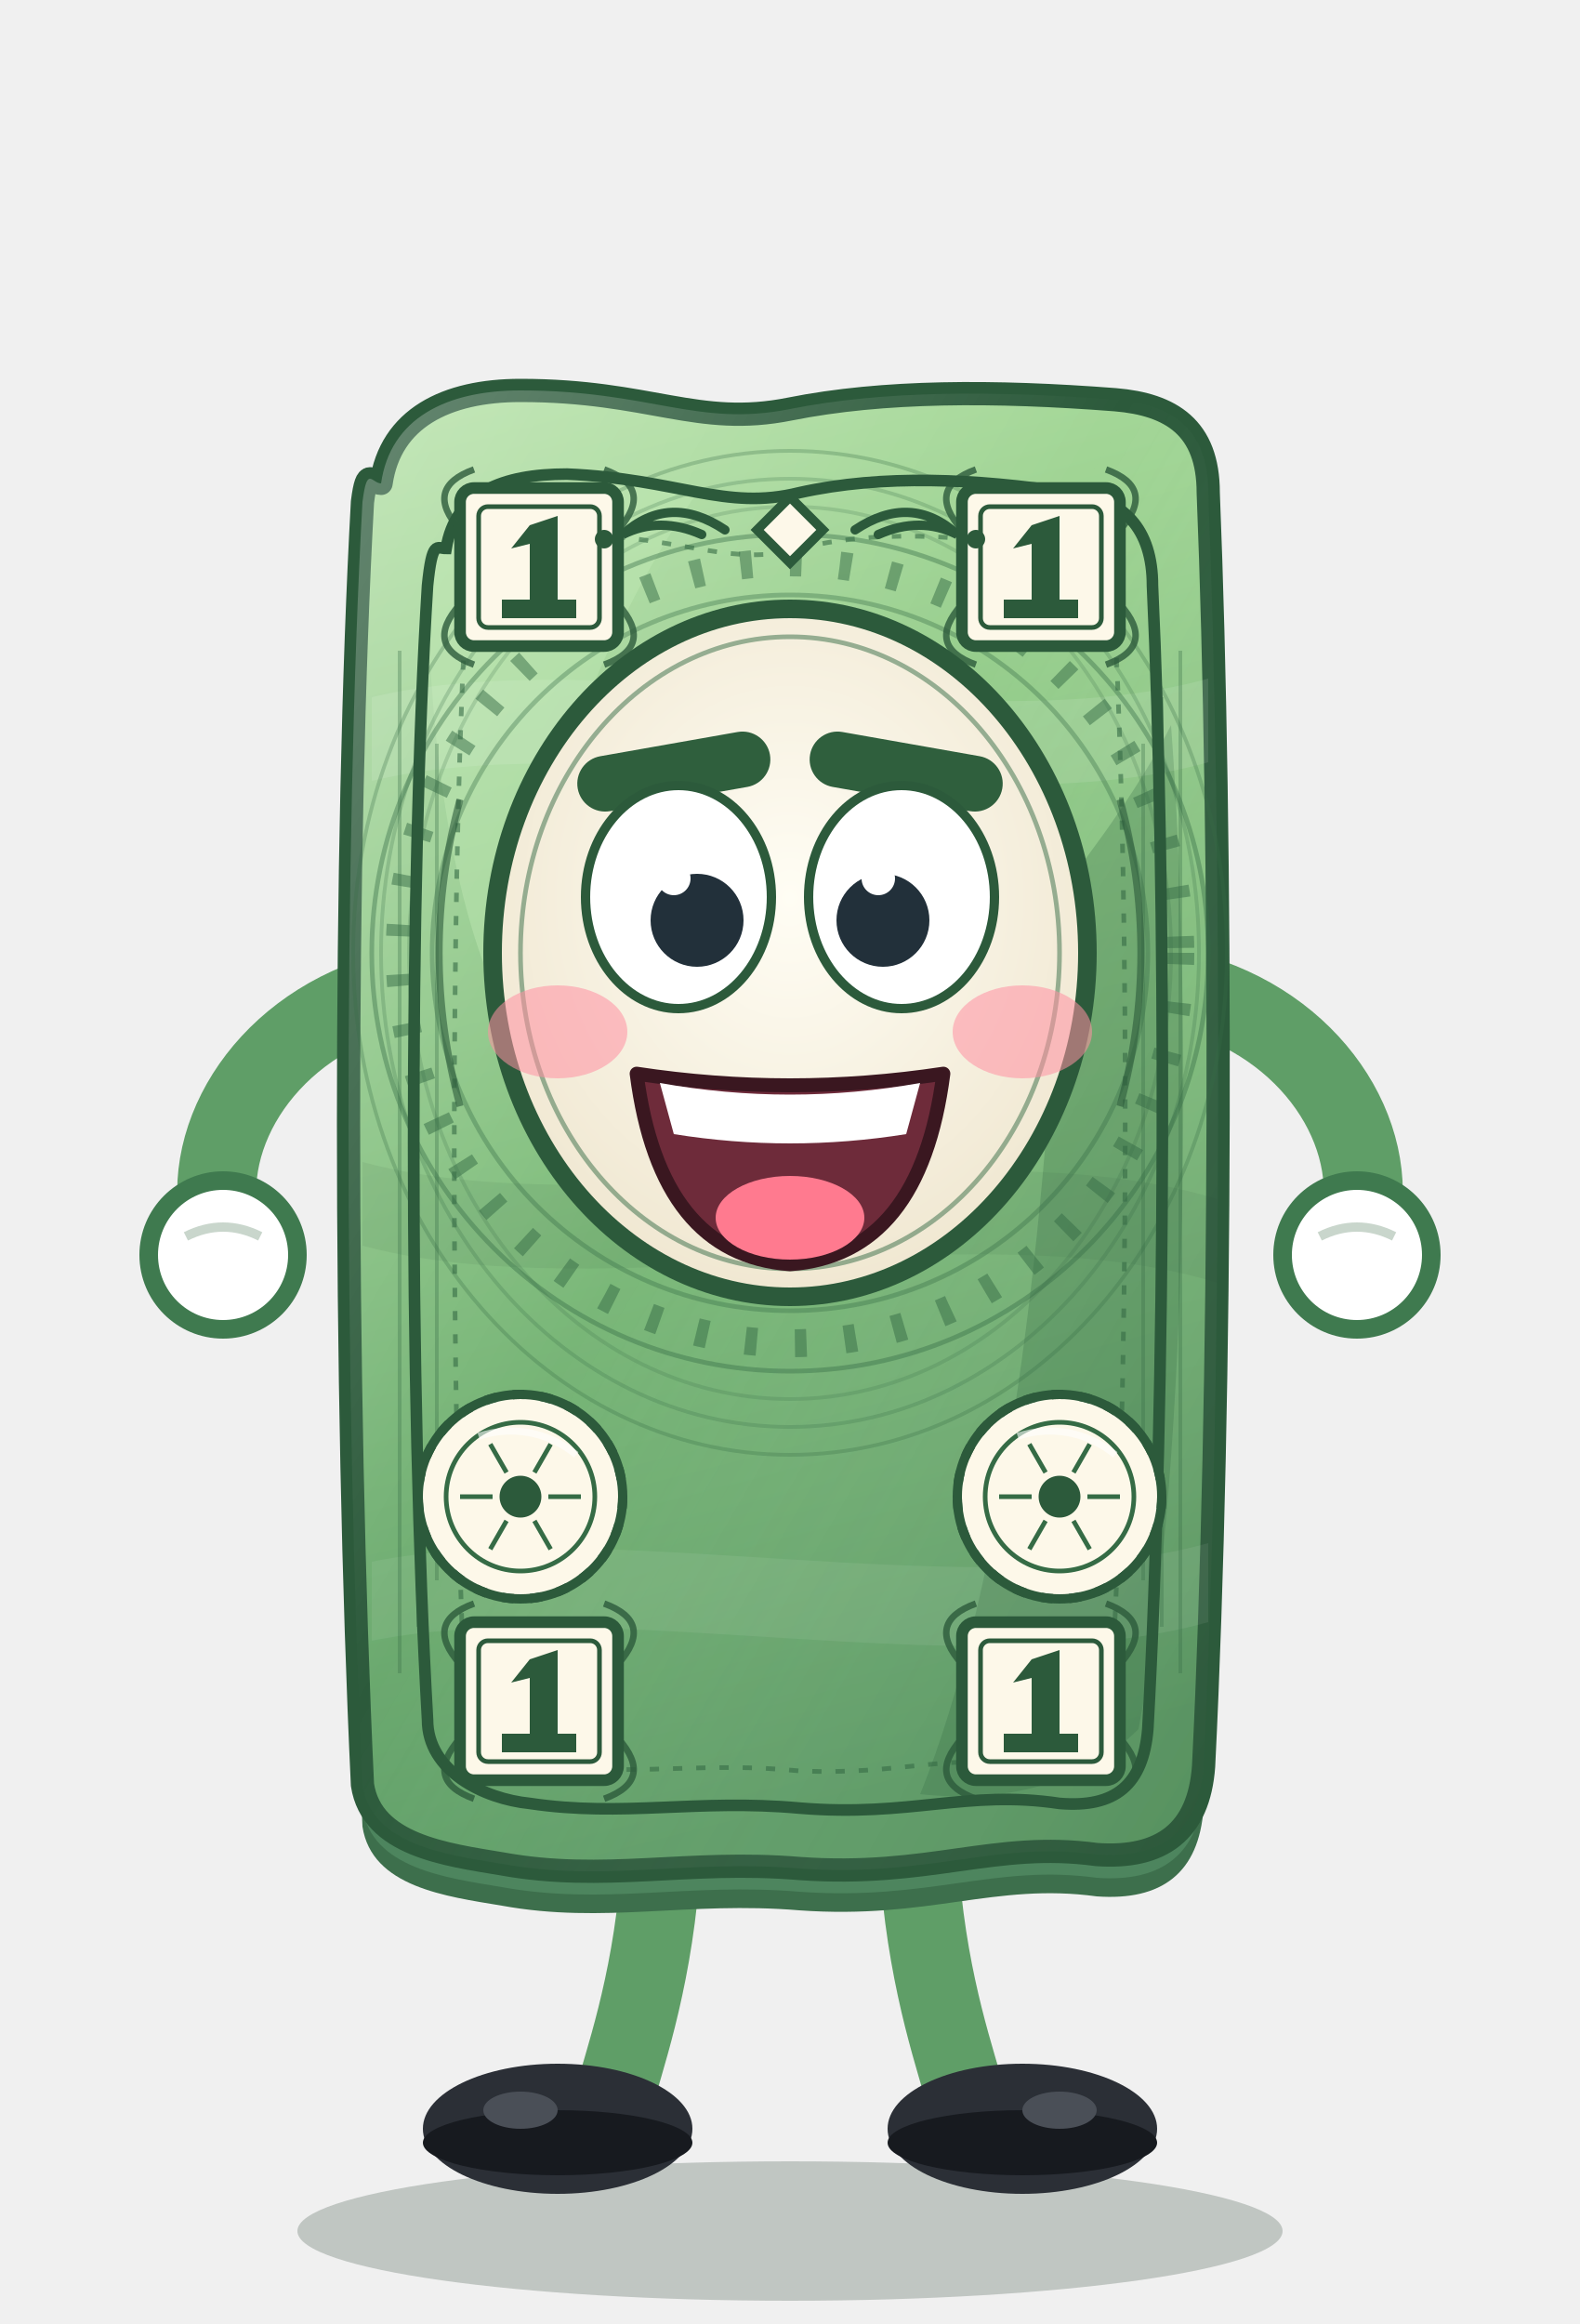
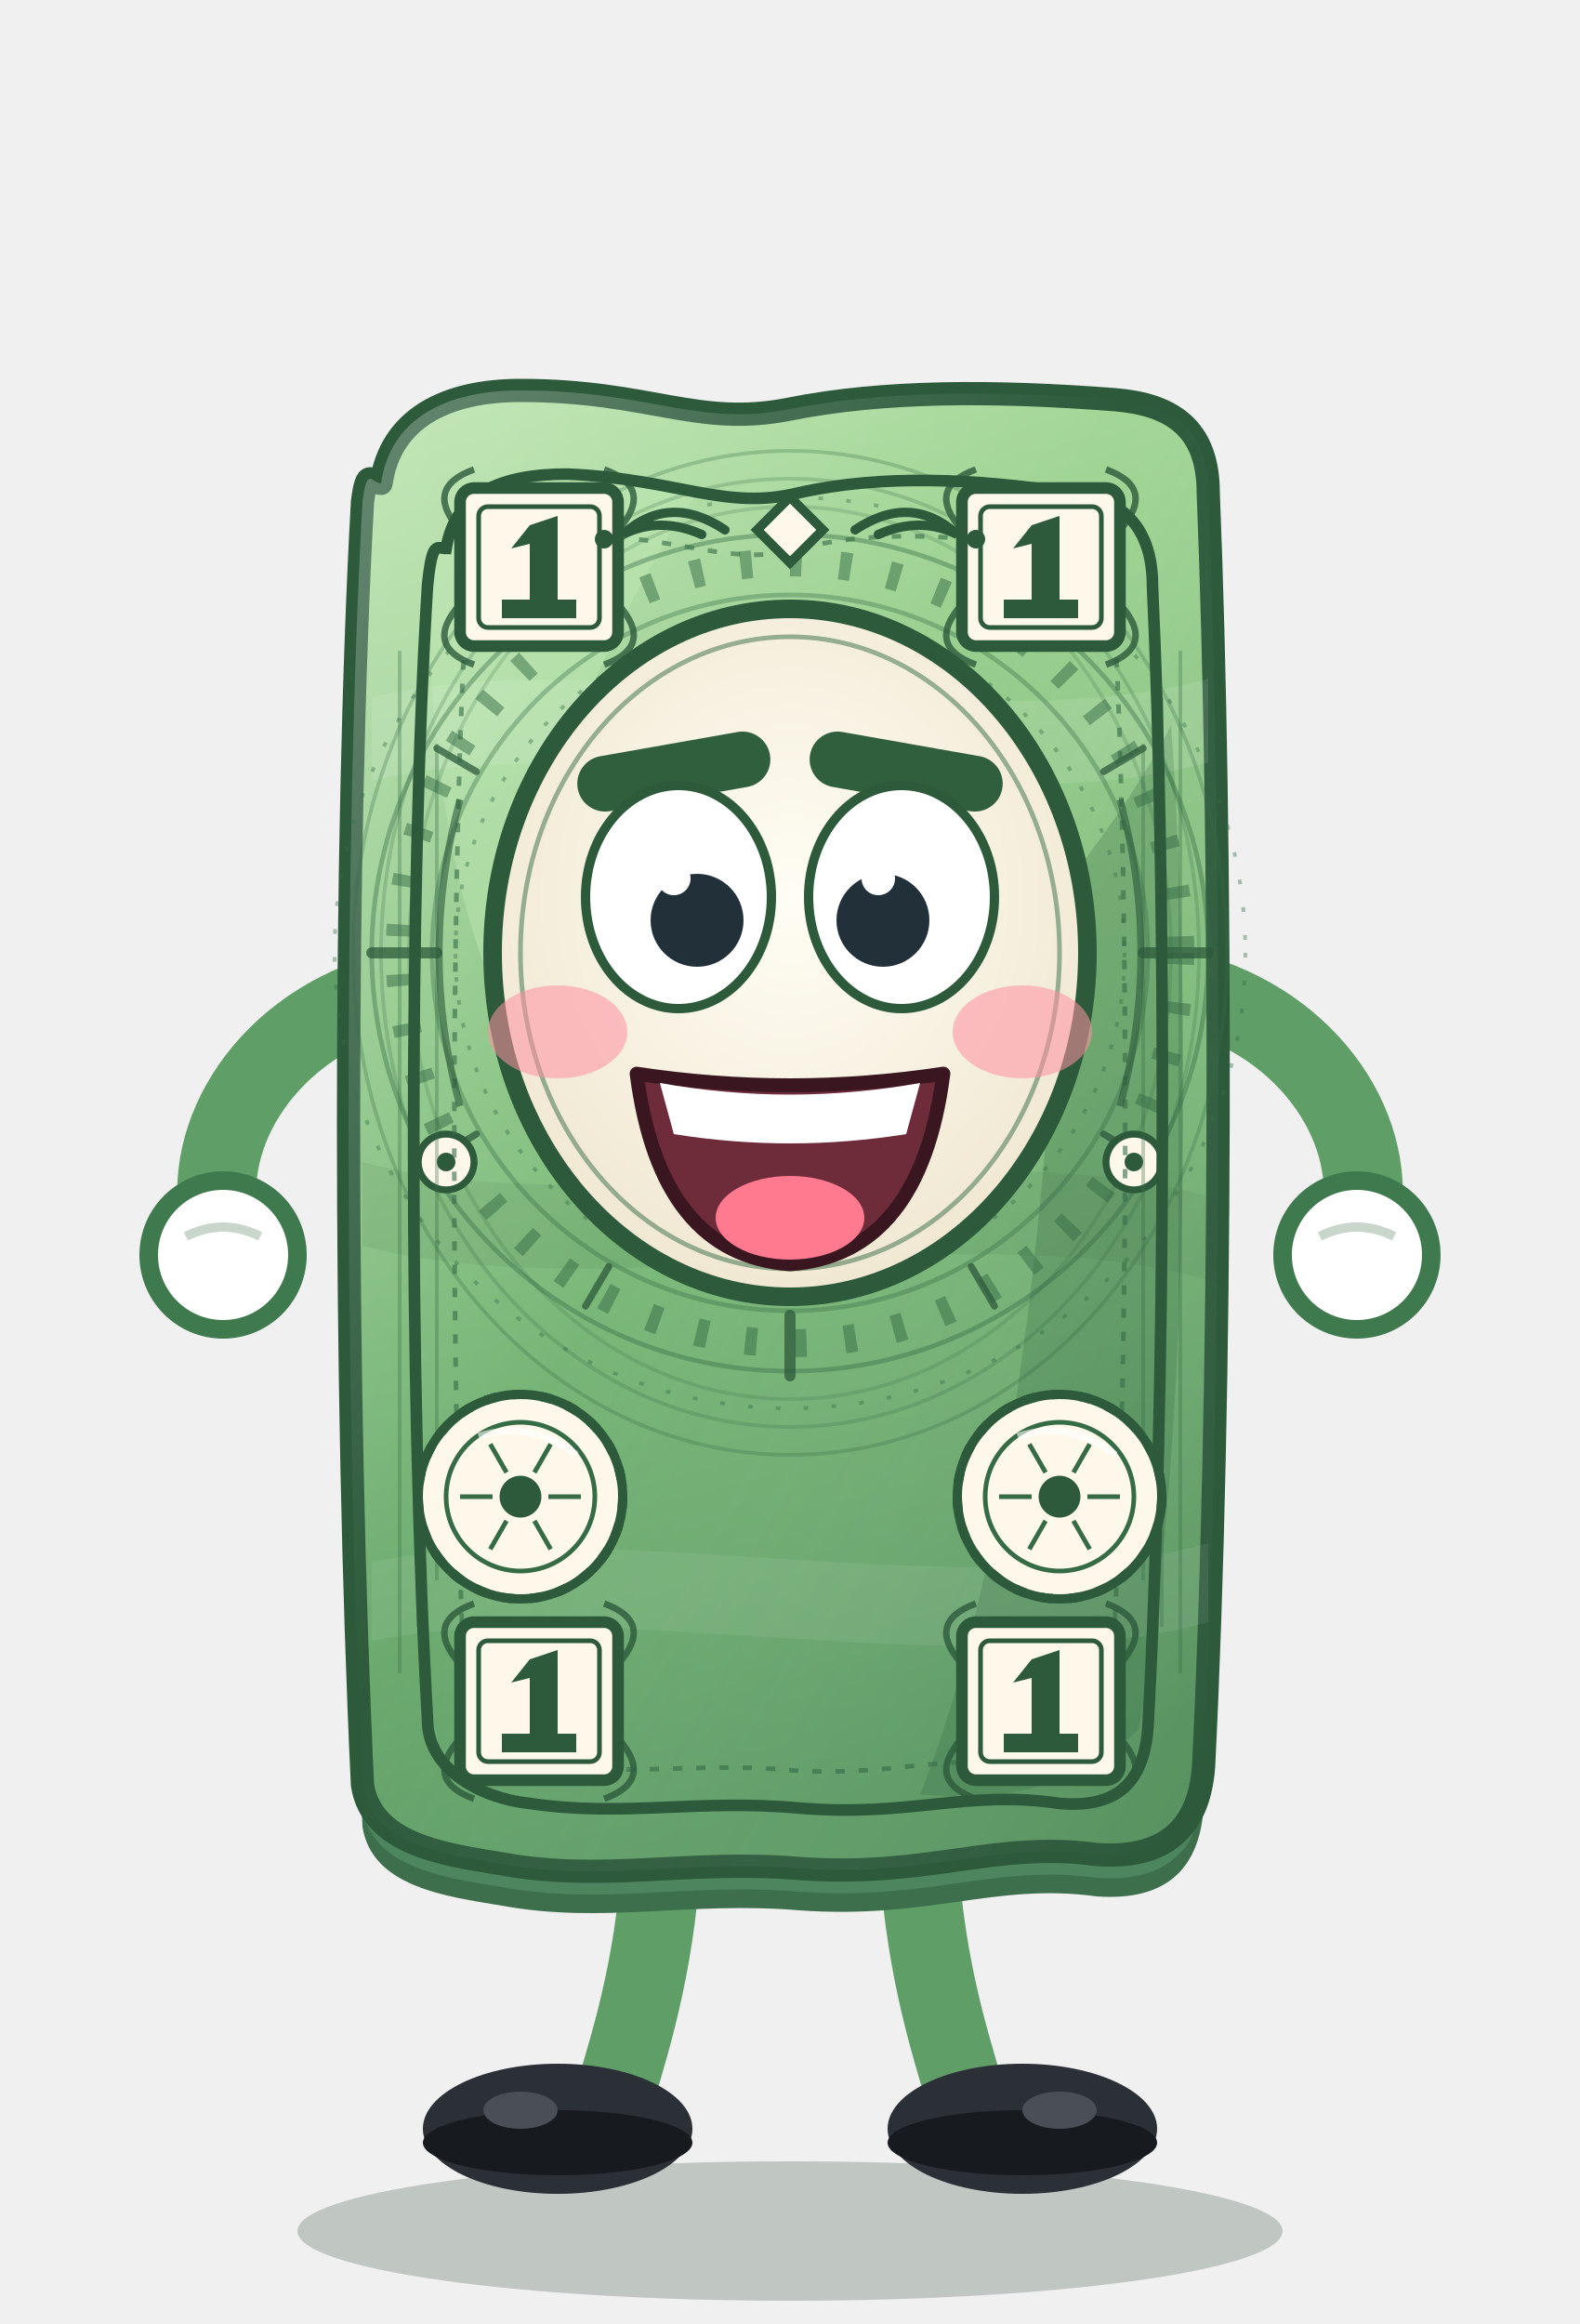
<svg xmlns="http://www.w3.org/2000/svg" viewBox="0 0 340 500" width="340" height="500">
  <defs>
    <linearGradient id="billGrad" x1="0.1" y1="0" x2="0.25" y2="1">
      <stop offset="0" stop-color="#aede9f" />
      <stop offset="0.5" stop-color="#83c07e" />
      <stop offset="1" stop-color="#5f9e67" />
    </linearGradient>
    <linearGradient id="sheen" x1="0" y1="0" x2="1" y2="1">
      <stop offset="0" stop-color="#ffffff" stop-opacity="0.28" />
      <stop offset="0.45" stop-color="#ffffff" stop-opacity="0" />
      <stop offset="1" stop-color="#254a30" stop-opacity="0.18" />
    </linearGradient>
    <radialGradient id="portalGrad" cx="0.5" cy="0.42" r="0.62">
      <stop offset="0" stop-color="#fffdf4" />
      <stop offset="1" stop-color="#efe6cf" />
    </radialGradient>
  </defs>
  <g id="Richie">
    <ellipse cx="170" cy="480" rx="106" ry="15" fill="#16301f" opacity="0.22" />
    <g id="legs">
      <g id="leg_left">
        <path d="M142 404 C140 428 134 444 132 452" fill="none" stroke="#5f9e67" stroke-width="17" stroke-linecap="round" />
        <ellipse cx="120" cy="458" rx="29" ry="14" fill="#2b2f36" />
        <ellipse cx="120" cy="461" rx="29" ry="7" fill="#171a1f" />
        <ellipse cx="112" cy="454" rx="8" ry="4" fill="#4a4f57" />
      </g>
      <g id="leg_right">
        <path d="M198 404 C200 428 206 444 208 452" fill="none" stroke="#5f9e67" stroke-width="17" stroke-linecap="round" />
        <ellipse cx="220" cy="458" rx="29" ry="14" fill="#2b2f36" />
        <ellipse cx="220" cy="461" rx="29" ry="7" fill="#171a1f" />
        <ellipse cx="228" cy="454" rx="8" ry="4" fill="#4a4f57" />
      </g>
    </g>
    <g id="arms">
      <g id="arm_left">
        <path d="M82 214 C56 222 42 246 48 266" fill="none" stroke="#5f9e67" stroke-width="17" stroke-linecap="round" />
        <circle cx="48" cy="270" r="16" fill="#ffffff" stroke="#3f7a4f" stroke-width="4" />
        <path d="M40 266 Q48 262 56 266" fill="none" stroke="#c9d6cc" stroke-width="2" />
      </g>
      <g id="arm_right">
        <path d="M258 214 C284 222 298 246 292 266" fill="none" stroke="#5f9e67" stroke-width="17" stroke-linecap="round" />
        <circle cx="292" cy="270" r="16" fill="#ffffff" stroke="#3f7a4f" stroke-width="4" />
        <path d="M284 266 Q292 262 300 266" fill="none" stroke="#c9d6cc" stroke-width="2" />
      </g>
    </g>
    <g id="bill">
      <path d="M82 104 C84 90 96 84 112 84 C140 84 150 92 170 88 C190 84 214 84 240 86 C252 87 260 92 260 106 C263 180 263 300 259 380 C258 394 250 400 236 399 C214 396 200 404 172 402 C148 400 130 405 108 401 C96 399 80 397 78 384 C74 300 74 180 78 108 C79 100 80 104 82 104 Z" transform="translate(0 9)" fill="#3d6f4c" />
      <path d="M82 104 C84 90 96 84 112 84 C140 84 150 92 170 88 C190 84 214 84 240 86 C252 87 260 92 260 106 C263 180 263 300 259 380 C258 394 250 400 236 399 C214 396 200 404 172 402 C148 400 130 405 108 401 C96 399 80 397 78 384 C74 300 74 180 78 108 C79 100 80 104 82 104 Z" transform="translate(0 5)" fill="#4d855e" />
      <path id="bill_body" d="M82 104 C84 90 96 84 112 84 C140 84 150 92 170 88 C190 84 214 84 240 86 C252 87 260 92 260 106 C263 180 263 300 259 380 C258 394 250 400 236 399 C214 396 200 404 172 402 C148 400 130 405 108 401 C96 399 80 397 78 384 C74 300 74 180 78 108 C79 100 80 104 82 104 Z" fill="url(#billGrad)" stroke="#2c5a3b" stroke-width="5" stroke-linejoin="round" />
      <path d="M82 104 C84 90 96 84 112 84 C140 84 150 92 170 88 C190 84 214 84 240 86 C252 87 260 92 260 106 C263 180 263 300 259 380 C258 394 250 400 236 399 C214 396 200 404 172 402 C148 400 130 405 108 401 C96 399 80 397 78 384 C74 300 74 180 78 108 C79 100 80 104 82 104 Z" fill="url(#sheen)" />
      <path d="M92 122 C104 106 124 102 150 106 C132 132 114 172 110 220 C98 200 92 160 92 122 Z" fill="#c4ecb7" opacity="0.4" />
      <path d="M252 156 C257 224 255 320 245 372 C233 384 216 388 198 386 C216 342 226 262 228 192 C236 182 246 168 252 156 Z" fill="#356b45" opacity="0.28" />
      <g id="ripples">
        <path d="M80 150 C130 138 210 160 260 146 L260 164 C210 178 130 156 80 168 Z" fill="#ffffff" opacity="0.10" />
        <path d="M78 250 C130 264 210 242 262 258 L262 276 C210 260 130 282 78 268 Z" fill="#254a30" opacity="0.08" />
        <path d="M80 336 C130 326 210 346 260 332 L260 349 C210 363 130 343 80 353 Z" fill="#ffffff" opacity="0.07" />
      </g>
      <g id="guilloche" fill="none" stroke="#356b45">
        <ellipse cx="170" cy="205" rx="94" ry="108" stroke-width="0.8" opacity="0.28" />
        <ellipse cx="170" cy="205" rx="88" ry="102" stroke-width="0.8" opacity="0.24" />
        <ellipse cx="170" cy="205" rx="82" ry="96" stroke-width="0.8" opacity="0.2" />
        <circle cx="170" cy="205" r="90" stroke-width="1" opacity="0.4" />
        <circle cx="170" cy="205" r="84" stroke-width="6" stroke-dasharray="2.5 8.2" opacity="0.5" />
        <circle cx="170" cy="205" r="77" stroke-width="1" opacity="0.35" />
+       </g>
+       <g id="clock_ticks" stroke="#2c5a3b" stroke-linecap="round" opacity="0.75">
+         <line x1="246" y1="205" x2="260" y2="205" stroke-width="2.4" />
+         <line x1="237.5" y1="244" x2="246" y2="249" stroke-width="1.5" />
+         <line x1="209" y1="272.5" x2="214" y2="281" stroke-width="1.5" />
+         <line x1="170" y1="283" x2="170" y2="296" stroke-width="2.4" />
+         <line x1="131" y1="272.5" x2="126" y2="281" stroke-width="1.5" />
+         <line x1="102.5" y1="244" x2="94" y2="249" stroke-width="1.5" />
+         <line x1="94" y1="205" x2="80" y2="205" stroke-width="2.4" />
+         <line x1="102.5" y1="166" x2="94" y2="161" stroke-width="1.5" />
+         <line x1="131" y1="137.5" x2="126" y2="129" stroke-width="1.5" />
+         <line x1="209" y1="137.5" x2="214" y2="129" stroke-width="1.5" />
+         <line x1="237.5" y1="166" x2="246" y2="161" stroke-width="1.5" />
+       </g>
+       <g fill="none" stroke="#356b45" opacity="0.4">
+         <circle cx="170" cy="205" r="72" stroke-width="0.8" stroke-dasharray="1 4" />
+         <circle cx="170" cy="205" r="98" stroke-width="0.8" stroke-dasharray="1 5" />
+       </g>
+       <g id="edge_rosettes" fill="#fdf8e9" stroke="#2c5a3b" stroke-width="1.5">
+         <g transform="translate(96 250)">
+           <circle r="6" />
+           <circle r="2" fill="#2c5a3b" stroke="none" />
+         </g>
+         <g transform="translate(244 250)">
+           <circle r="6" />
+           <circle r="2" fill="#2c5a3b" stroke="none" />
+         </g>
      </g>
      <g stroke="#356b45" stroke-width="0.8" opacity="0.32">
        <line x1="86" y1="140" x2="86" y2="360" />
        <line x1="90" y1="150" x2="90" y2="350" />
        <line x1="94" y1="160" x2="94" y2="340" />
        <line x1="254" y1="140" x2="254" y2="360" />
        <line x1="250" y1="150" x2="250" y2="350" />
        <line x1="246" y1="160" x2="246" y2="340" />
      </g>
      <path d="M96 118 C98 106 108 102 122 102 C146 103 156 110 172 106 C190 102 210 103 230 106 C242 107 248 114 248 126 C251 190 251 300 247 372 C246 384 240 389 228 388 C208 385 196 391 172 389 C150 387 134 391 114 388 C104 387 92 381 92 370 C88 300 88 190 92 126 C93 116 94 118 96 118 Z" fill="none" stroke="#2c5a3b" stroke-width="2.5" />
      <path d="M104 128 C106 118 114 114 126 115 C148 116 158 122 172 118 C188 114 206 115 224 118 C236 119 240 126 240 136 C243 195 243 300 239 366 C238 376 232 381 222 380 C204 377 194 382 172 381 C152 379 138 382 120 380 C110 379 100 374 100 364 C97 300 97 195 100 136 C101 128 102 128 104 128 Z" fill="none" stroke="#356b45" stroke-width="1" stroke-dasharray="2 3" opacity="0.6" />
      <g id="corners" fill="#fdf8e9" stroke="#2c5a3b">
        <g transform="translate(116 122)">
          <rect x="-17" y="-17" width="34" height="34" rx="3" stroke-width="2.5" />
          <rect x="-13" y="-13" width="26" height="26" rx="2" fill="none" stroke-width="1" />
          <path d="M-17 -8 Q-25 -17 -14 -21 M17 -8 Q25 -17 14 -21 M-17 8 Q-25 17 -14 21 M17 8 Q25 17 14 21" fill="none" stroke-width="1.4" opacity="0.8" />
          <path d="M-2 -9 L4 -11 L4 7 L8 7 L8 11 L-8 11 L-8 7 L-2 7 L-2 -5 L-6 -4 Z" fill="#2c5a3b" stroke="none" />
        </g>
        <g transform="translate(224 122)">
          <rect x="-17" y="-17" width="34" height="34" rx="3" stroke-width="2.5" />
          <rect x="-13" y="-13" width="26" height="26" rx="2" fill="none" stroke-width="1" />
          <path d="M-17 -8 Q-25 -17 -14 -21 M17 -8 Q25 -17 14 -21 M-17 8 Q-25 17 -14 21 M17 8 Q25 17 14 21" fill="none" stroke-width="1.4" opacity="0.8" />
          <path d="M-2 -9 L4 -11 L4 7 L8 7 L8 11 L-8 11 L-8 7 L-2 7 L-2 -5 L-6 -4 Z" fill="#2c5a3b" stroke="none" />
        </g>
        <g transform="translate(116 366)">
          <rect x="-17" y="-17" width="34" height="34" rx="3" stroke-width="2.5" />
          <rect x="-13" y="-13" width="26" height="26" rx="2" fill="none" stroke-width="1" />
          <path d="M-17 -8 Q-25 -17 -14 -21 M17 -8 Q25 -17 14 -21 M-17 8 Q-25 17 -14 21 M17 8 Q25 17 14 21" fill="none" stroke-width="1.4" opacity="0.8" />
          <path d="M-2 -9 L4 -11 L4 7 L8 7 L8 11 L-8 11 L-8 7 L-2 7 L-2 -5 L-6 -4 Z" fill="#2c5a3b" stroke="none" />
        </g>
        <g transform="translate(224 366)">
          <rect x="-17" y="-17" width="34" height="34" rx="3" stroke-width="2.5" />
          <rect x="-13" y="-13" width="26" height="26" rx="2" fill="none" stroke-width="1" />
          <path d="M-17 -8 Q-25 -17 -14 -21 M17 -8 Q25 -17 14 -21 M-17 8 Q-25 17 -14 21 M17 8 Q25 17 14 21" fill="none" stroke-width="1.4" opacity="0.8" />
          <path d="M-2 -9 L4 -11 L4 7 L8 7 L8 11 L-8 11 L-8 7 L-2 7 L-2 -5 L-6 -4 Z" fill="#2c5a3b" stroke="none" />
        </g>
      </g>
      <g id="seal_left" transform="translate(112 322)">
        <circle r="22" fill="#fdf8e9" stroke="#2c5a3b" stroke-width="2" />
        <circle r="22" fill="none" stroke="#2c5a3b" stroke-width="2" stroke-dasharray="2.5 3.5" />
        <circle r="16" fill="none" stroke="#356b45" stroke-width="1" />
        <path d="M6 0 L13 0 M3 5.2 L6.5 11.3 M-3 5.2 L-6.5 11.3 M-6 0 L-13 0 M-3 -5.2 L-6.5 -11.3 M3 -5.2 L6.5 -11.3" stroke="#356b45" stroke-width="1" />
        <circle r="4.5" fill="#2c5a3b" />
        <path d="M-9 -13 A22 22 0 0 1 12 -9" fill="none" stroke="#ffffff" stroke-width="1.5" opacity="0.6" />
      </g>
      <g id="seal_right" transform="translate(228 322)">
        <circle r="22" fill="#fdf8e9" stroke="#2c5a3b" stroke-width="2" />
        <circle r="22" fill="none" stroke="#2c5a3b" stroke-width="2" stroke-dasharray="2.5 3.5" />
        <circle r="16" fill="none" stroke="#356b45" stroke-width="1" />
        <path d="M6 0 L13 0 M3 5.2 L6.5 11.3 M-3 5.2 L-6.5 11.3 M-6 0 L-13 0 M-3 -5.2 L-6.5 -11.3 M3 -5.2 L6.5 -11.3" stroke="#356b45" stroke-width="1" />
        <circle r="4.5" fill="#2c5a3b" />
        <path d="M-9 -13 A22 22 0 0 1 12 -9" fill="none" stroke="#ffffff" stroke-width="1.5" opacity="0.6" />
      </g>
      <g transform="translate(170 114)">
        <rect x="-5" y="-5" width="10" height="10" transform="rotate(45)" fill="#fdf8e9" stroke="#2c5a3b" stroke-width="2" />
        <path d="M-14 0 Q-26 -8 -36 1 Q-28 -3 -19 1" fill="none" stroke="#2c5a3b" stroke-width="2" stroke-linecap="round" />
        <path d="M14 0 Q26 -8 36 1 Q28 -3 19 1" fill="none" stroke="#2c5a3b" stroke-width="2" stroke-linecap="round" />
        <circle cx="-40" cy="2" r="2" fill="#2c5a3b" />
        <circle cx="40" cy="2" r="2" fill="#2c5a3b" />
      </g>
    </g>
    <path d="M99 172 Q90 205 99 238" fill="none" stroke="#2c5a3b" stroke-width="1.5" opacity="0.6" />
    <path d="M241 172 Q250 205 241 238" fill="none" stroke="#2c5a3b" stroke-width="1.5" opacity="0.6" />
    <g id="face">
      <ellipse id="face_frame" cx="170" cy="205" rx="64" ry="74" fill="url(#portalGrad)" stroke="#2c5a3b" stroke-width="4" />
      <ellipse cx="170" cy="205" rx="58" ry="68" fill="none" stroke="#356b45" stroke-width="1" opacity="0.5" />
      <ellipse id="cheek_left" cx="120" cy="222" rx="15" ry="10" fill="#ff8fa3" opacity="0.55" />
      <ellipse id="cheek_right" cx="220" cy="222" rx="15" ry="10" fill="#ff8fa3" opacity="0.55" />
      <rect id="brow_left" x="124" y="160" width="42" height="12" rx="6" fill="#2f5f3d" transform="rotate(-10 145 166)" />
      <rect id="brow_right" x="174" y="160" width="42" height="12" rx="6" fill="#2f5f3d" transform="rotate(10 195 166)" />
      <g id="eye_left">
        <ellipse cx="146" cy="193" rx="20" ry="24" fill="#ffffff" stroke="#2c5a3b" stroke-width="2" />
        <circle id="pupil_left" cx="150" cy="198" r="10" fill="#22303a" />
        <circle cx="145" cy="189" r="3.6" fill="#ffffff" />
      </g>
      <g id="eye_right">
        <ellipse cx="194" cy="193" rx="20" ry="24" fill="#ffffff" stroke="#2c5a3b" stroke-width="2" />
        <circle id="pupil_right" cx="190" cy="198" r="10" fill="#22303a" />
        <circle cx="189" cy="189" r="3.6" fill="#ffffff" />
      </g>
      <g id="mouth">
        <path d="M137 231 Q170 236 203 231 Q198 270 170 272 Q142 270 137 231 Z" fill="#6e2b3a" stroke="#3a1720" stroke-width="3" stroke-linejoin="round" />
        <path d="M142 233 Q170 238 198 233 L195 244 Q170 248 145 244 Z" fill="#ffffff" />
        <ellipse cx="170" cy="262" rx="16" ry="9" fill="#ff7a8f" />
      </g>
    </g>
  </g>
</svg>
